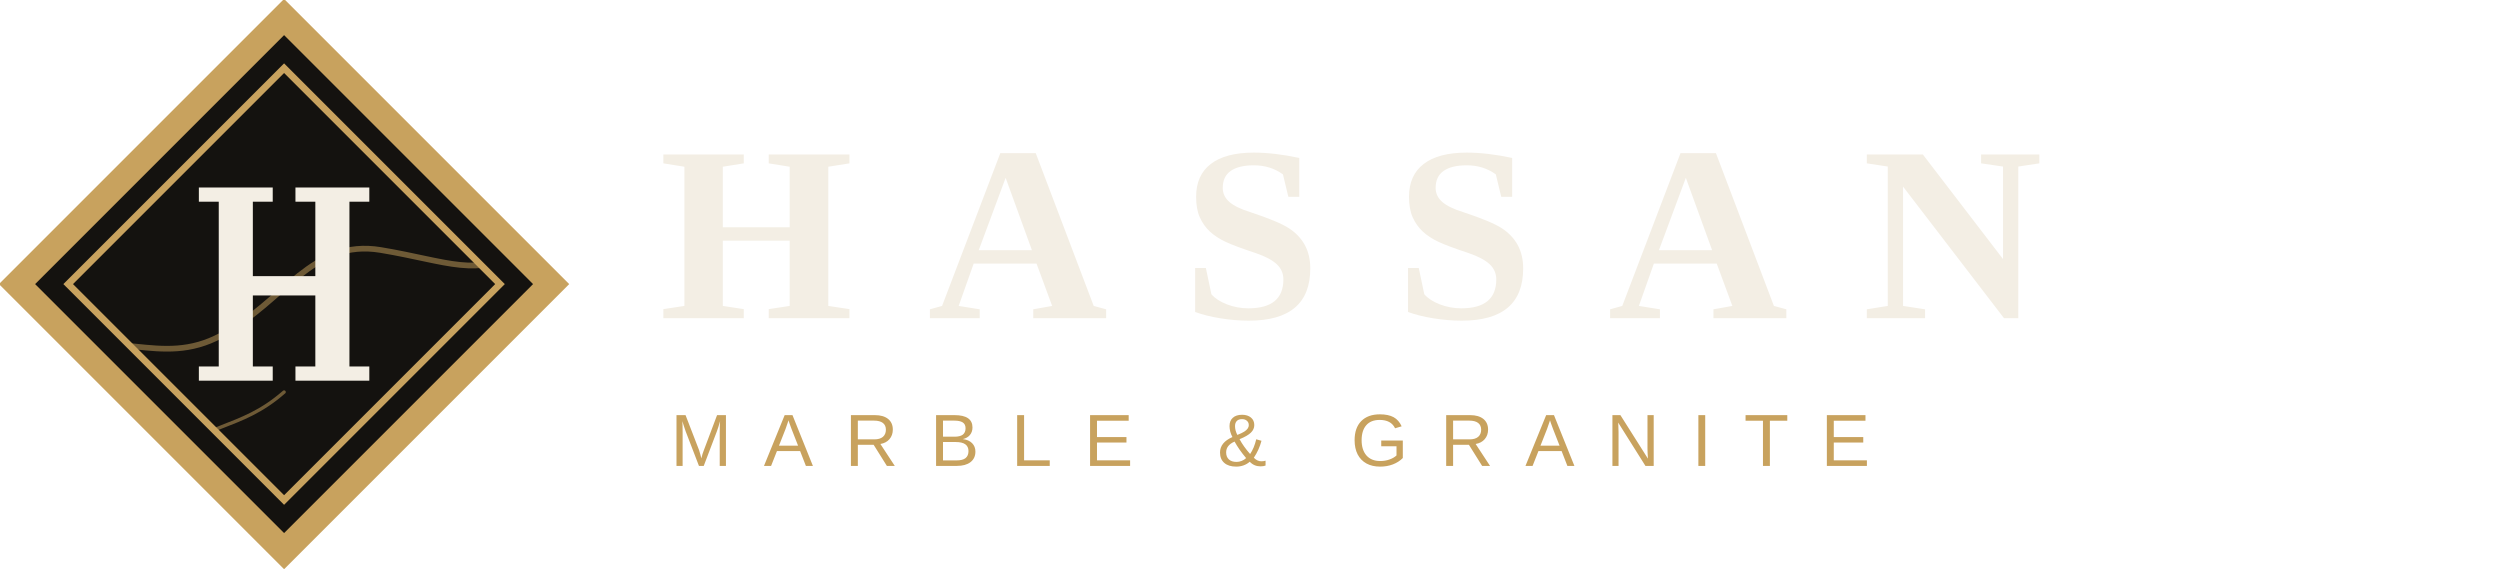
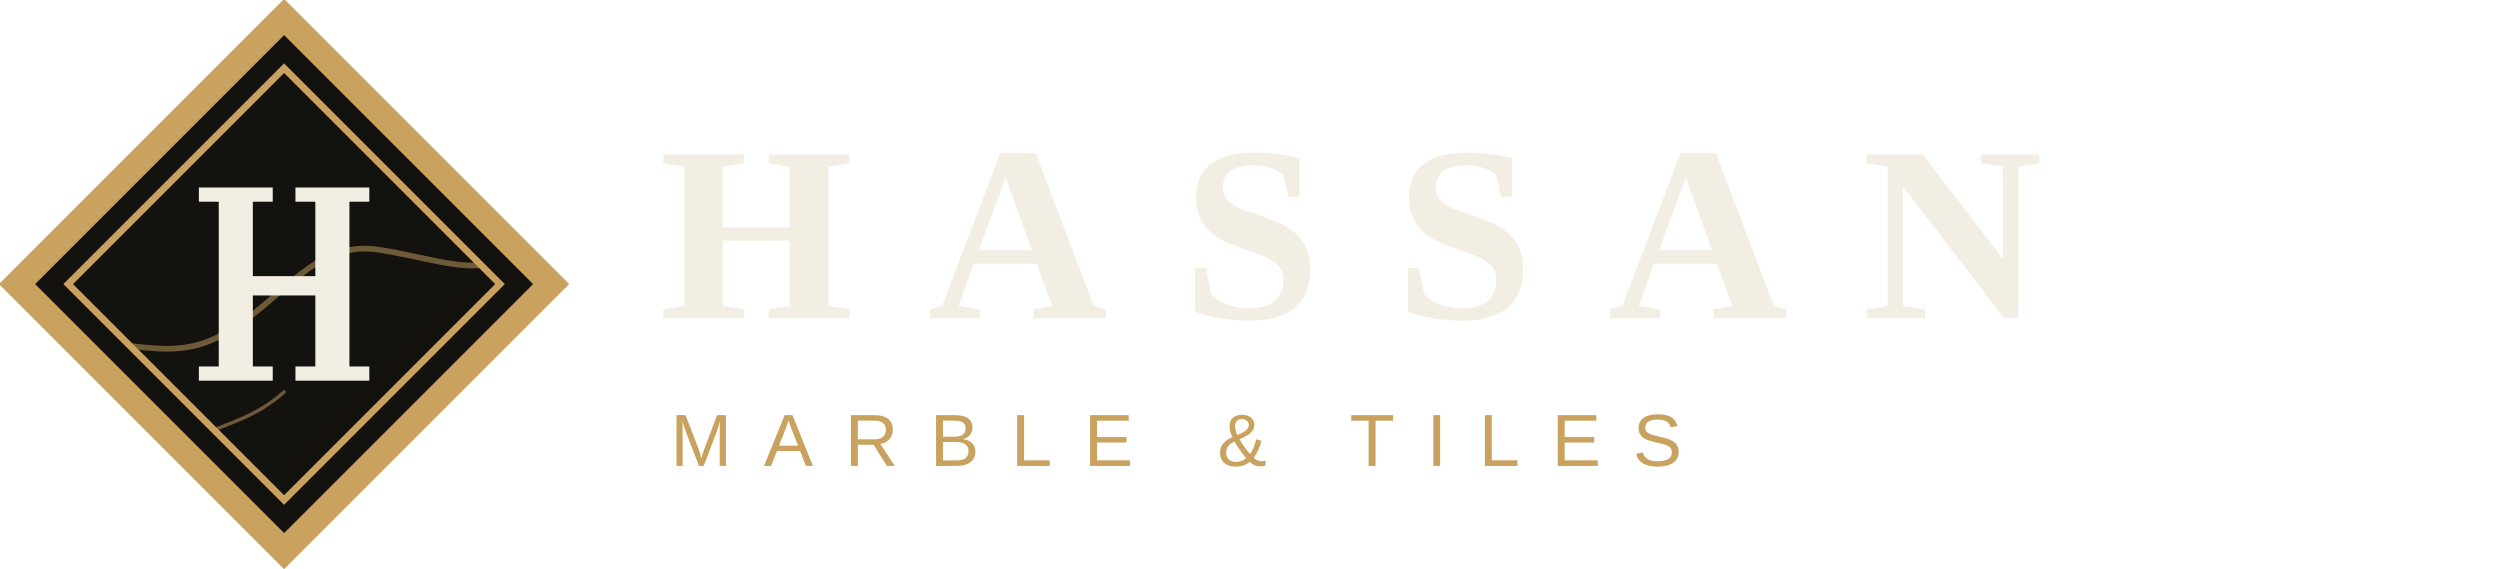
- <svg xmlns="http://www.w3.org/2000/svg" viewBox="0 0 440 100" role="img" aria-label="Hassan Marble and Granite">
+ <svg xmlns="http://www.w3.org/2000/svg" viewBox="0 0 440 100" role="img" aria-label="Hassan Marble and Tiles">
  <defs>
    <clipPath id="c">
      <path d="M50 12 88 50 50 88 12 50z" />
    </clipPath>
  </defs>
  <path d="M50 3 97 50 50 97 3 50z" fill="#14120F" stroke="#C8A25E" stroke-width="4.5" />
  <path d="M50 12 88 50 50 88 12 50z" fill="none" stroke="#C8A25E" stroke-width="1.2" />
  <g clip-path="url(#c)" fill="none" stroke="#C8A25E" stroke-linecap="round" opacity=".5">
    <path d="M8 63c12-6 20 2 31-4s16-17 28-15 17 5 25 0" stroke-width="1" />
    <path d="M28 82c8-8 14-6 22-13" stroke-width=".6" />
  </g>
  <path fill="#F3EEE4" d="M35 33h13v2.5h-3.5v13.1h11V35.5H52V33h13v2.5h-3.5v29H65V67H52v-2.5h3.5V52h-11v12.5H48V67H35v-2.5h3.5v-29H35z" />
  <text x="116" y="56" font-family="'Cormorant Garamond', Georgia, 'Times New Roman', serif" font-weight="700" font-size="44" letter-spacing="13" fill="#F3EEE4">HASSAN</text>
-   <text x="118" y="82" font-family="Montserrat, Arial, sans-serif" font-weight="500" font-size="13" letter-spacing="5.6" fill="#C8A25E">MARBLE &amp; GRANITE</text>
+   <text x="118" y="82" font-family="Montserrat, Arial, sans-serif" font-weight="500" font-size="13" letter-spacing="5.6" fill="#C8A25E">MARBLE &amp; TILES</text>
</svg>
